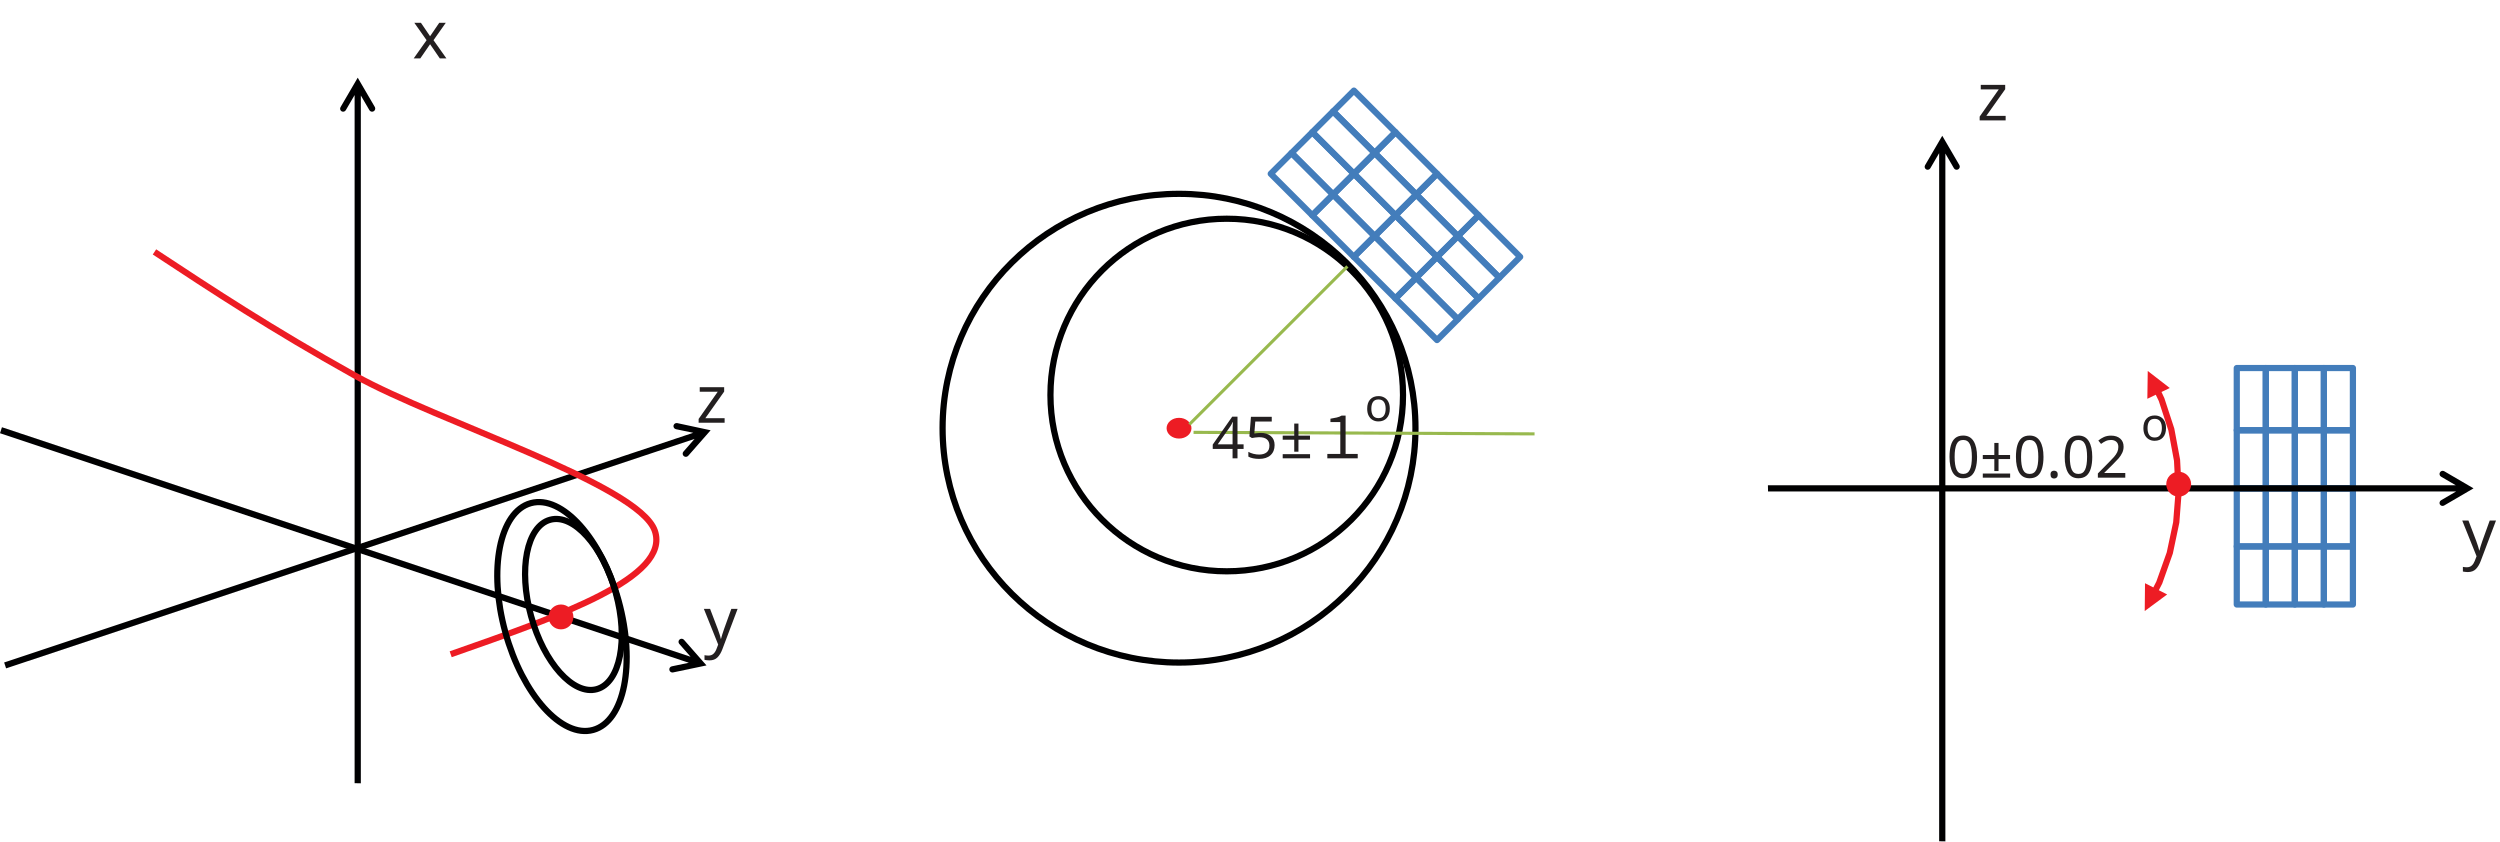
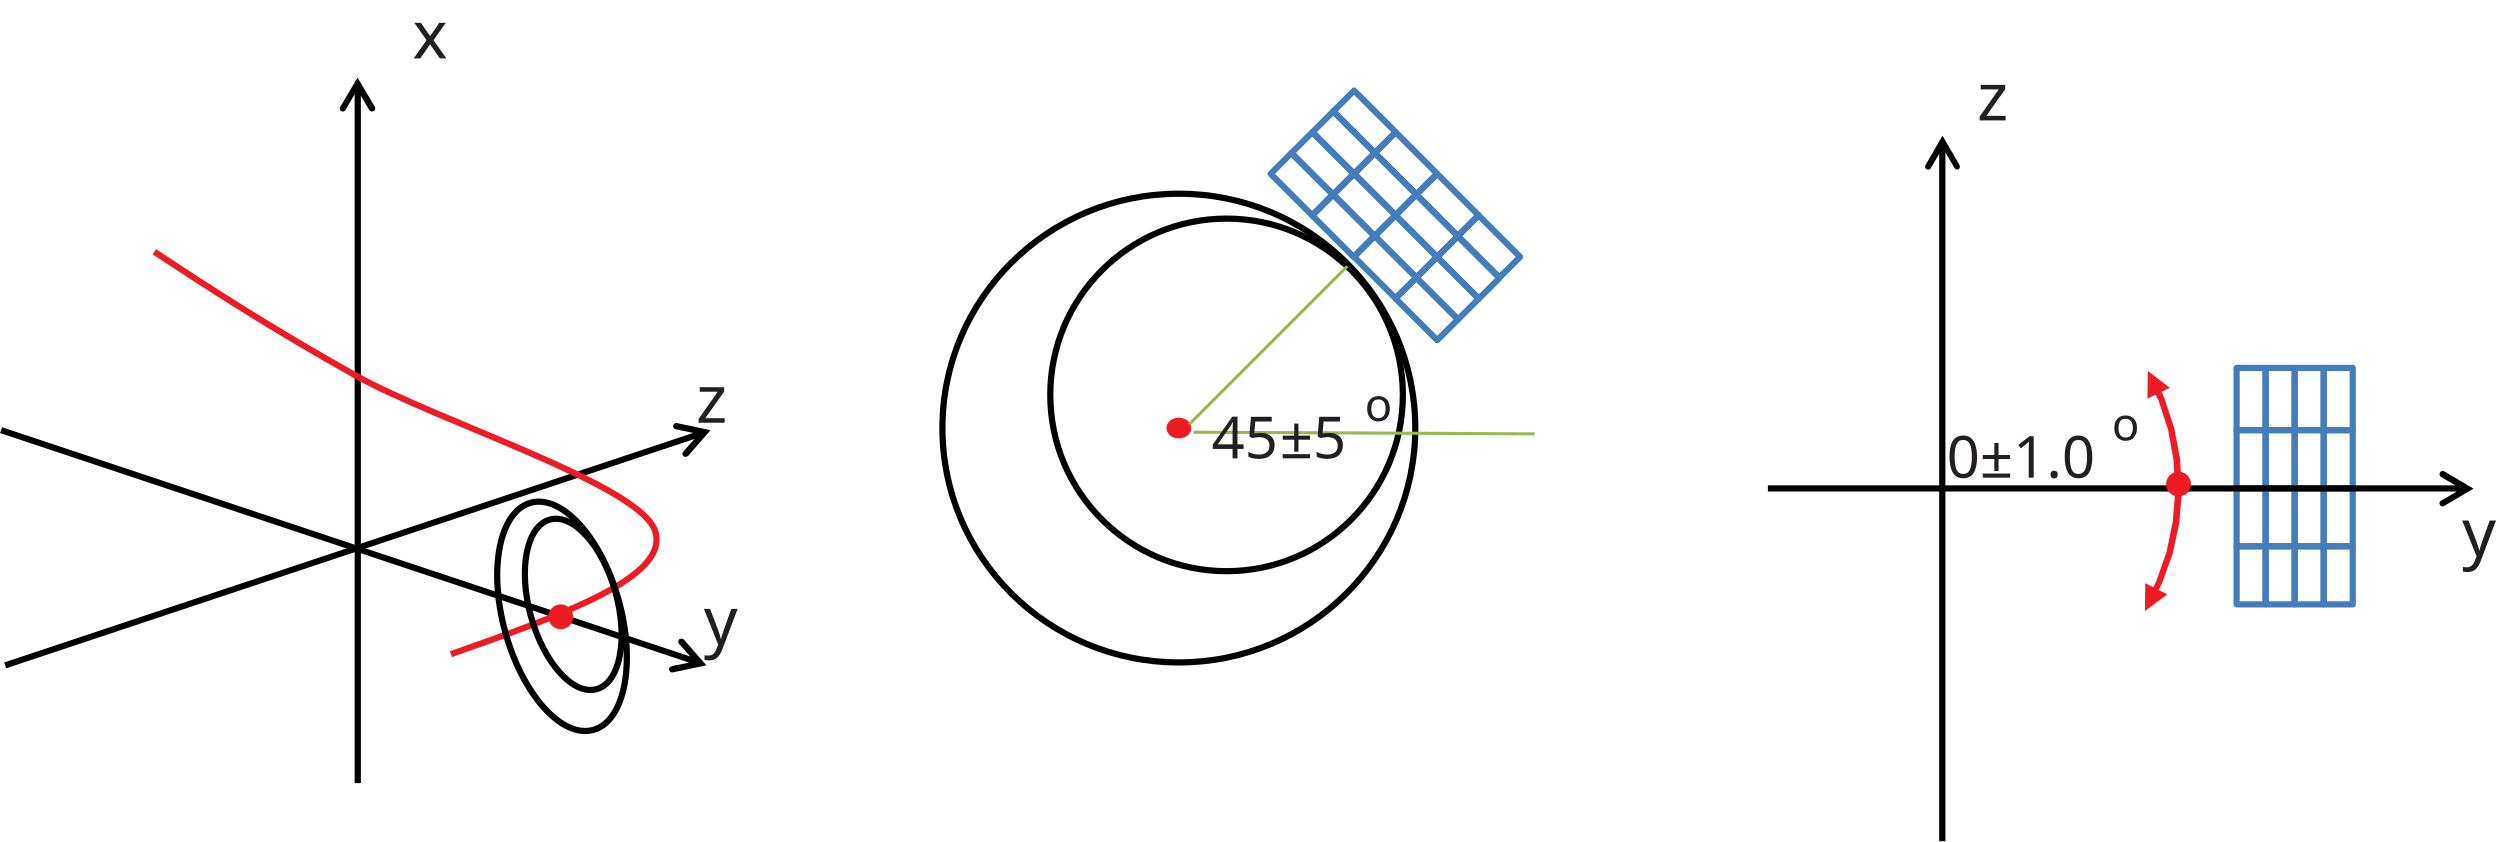
- <svg xmlns="http://www.w3.org/2000/svg" viewBox="0 0 602.7 202.81">
-   <defs>
-     <style>.cls-1,.cls-3,.cls-5,.cls-6{fill:none;stroke-linejoin:round;}.cls-1{stroke:#437dbb;}.cls-1,.cls-3,.cls-5{stroke-width:1.5px;}.cls-2{fill:#000001;}.cls-3{stroke:#ed1c24;}.cls-4{fill:#ed1c24;}.cls-5{stroke:#000001;}.cls-6{stroke:#98b94e;stroke-width:0.75px;}.cls-7{font-size:16px;}.cls-7,.cls-8{fill:#231f20;font-family:HiraMinPro-W3-83pv-RKSJ-H, Hiragino Mincho Pro;}.cls-8{font-size:14px;}.cls-9{letter-spacing:-0.11em;}.cls-10{letter-spacing:-0.11em;}.cls-11{font-size:11px;}</style>
-   </defs>
-   <g id="Layer_2" data-name="Layer 2">
-     <g id="Layer_1-2" data-name="Layer 1">
-       <rect class="cls-1" x="553.24" y="88.73" width="7" height="15" />
-       <rect class="cls-1" x="553.24" y="103.73" width="7" height="14" />
-       <rect class="cls-1" x="553.24" y="117.73" width="7" height="14" />
-       <rect class="cls-1" x="553.24" y="131.73" width="7" height="14" />
-       <rect class="cls-1" x="546.24" y="88.73" width="7" height="15" />
-       <rect class="cls-1" x="546.24" y="103.73" width="7" height="14" />
-       <rect class="cls-1" x="546.24" y="117.73" width="7" height="14" />
-       <rect class="cls-1" x="546.24" y="131.73" width="7" height="14" />
-       <rect class="cls-1" x="539.24" y="88.73" width="7" height="15" />
-       <rect class="cls-1" x="539.24" y="103.73" width="7" height="14" />
-       <rect class="cls-1" x="539.24" y="117.73" width="7" height="14" />
-       <rect class="cls-1" x="539.24" y="131.73" width="7" height="14" />
-       <rect class="cls-1" x="560.24" y="88.73" width="7" height="15" />
-       <rect class="cls-1" x="560.24" y="103.73" width="7" height="14" />
-       <rect class="cls-1" x="560.24" y="117.73" width="7" height="14" />
-       <rect class="cls-1" x="560.24" y="131.73" width="7" height="14" />
-       <path class="cls-2" d="M164.89,154.24l5.43,6.18-8.06,1.69a.75.75,0,1,1-.31-1.47l6.8-1.42-.41,1.23-4.58-5.22a.75.75,0,0,1,.07-1.06A.76.76,0,0,1,164.89,154.24ZM.47,103l168.68,56.22-.48,1.43L0,104.44Z" />
-       <path class="cls-2" d="M165.89,109.91l5.43-6.18L163.26,102a.77.77,0,0,0-.89.58.76.76,0,0,0,.58.89l6.8,1.42-.41-1.23-4.58,5.22a.75.75,0,0,0,.07,1.06A.76.76,0,0,0,165.89,109.91ZM1.47,161.13l168.68-56.22-.48-1.42L1,159.71Z" />
-       <path class="cls-2" d="M90.39,25.84l-4.15-7.11-4.15,7.11a.74.74,0,0,0,.27,1,.75.75,0,0,0,1-.27l3.5-6h-1.3l3.5,6a.75.75,0,0,0,1,.27A.76.76,0,0,0,90.39,25.84Zm-3.4,163V20.21h-1.5v168.6Z" />
-       <path class="cls-3" d="M108.65,157.73c26.53-9.28,53.07-18.57,49.21-29.77S105.59,101.71,85.49,90.5,51.31,70,37.24,60.73" />
-       <circle class="cls-4" cx="135.24" cy="148.73" r="3" />
-       <ellipse class="cls-5" cx="284.24" cy="103.23" rx="57" ry="56.5" />
-       <circle class="cls-5" cx="295.74" cy="95.23" r="42.5" />
-       <ellipse class="cls-4" cx="284.24" cy="103.23" rx="3" ry="2.5" />
-       <line class="cls-6" x1="286.74" y1="102.31" x2="324.83" y2="64.23" />
-       <line class="cls-6" x1="287.74" y1="104.23" x2="369.95" y2="104.6" />
-       <rect class="cls-1" x="320.35" y="27.29" width="7.09" height="14.17" transform="translate(70.56 239.09) rotate(-45)" />
-       <rect class="cls-1" x="330.37" y="37.31" width="7.09" height="14.17" transform="translate(66.41 249.11) rotate(-45)" />
-       <rect class="cls-1" x="340.39" y="47.33" width="7.09" height="14.17" transform="translate(62.26 259.14) rotate(-45)" />
-       <rect class="cls-1" x="350.41" y="57.35" width="7.09" height="14.17" transform="translate(58.11 269.16) rotate(-45)" />
-       <rect class="cls-1" x="315.33" y="32.3" width="7.09" height="14.17" transform="translate(65.55 237.02) rotate(-45)" />
-       <rect class="cls-1" x="325.36" y="42.32" width="7.09" height="14.17" transform="translate(61.4 247.04) rotate(-45)" />
-       <rect class="cls-1" x="335.38" y="52.34" width="7.09" height="14.17" transform="translate(57.25 257.06) rotate(-45)" />
-       <rect class="cls-1" x="345.4" y="62.36" width="7.09" height="14.17" transform="translate(53.09 267.08) rotate(-45)" />
-       <rect class="cls-1" x="310.32" y="37.31" width="7.09" height="14.17" transform="translate(60.54 234.94) rotate(-45)" />
-       <rect class="cls-1" x="320.34" y="47.33" width="7.09" height="14.17" transform="translate(56.38 244.96) rotate(-45)" />
-       <rect class="cls-1" x="330.37" y="57.35" width="7.09" height="14.17" transform="translate(52.23 254.98) rotate(-45)" />
-       <rect class="cls-1" x="340.39" y="67.38" width="7.09" height="14.17" transform="translate(48.08 265.01) rotate(-45)" />
-       <rect class="cls-1" x="325.36" y="22.28" width="7.09" height="14.17" transform="translate(75.57 241.17) rotate(-45)" />
-       <rect class="cls-1" x="335.38" y="32.3" width="7.09" height="14.17" transform="translate(71.42 251.19) rotate(-45)" />
-       <rect class="cls-1" x="345.4" y="42.32" width="7.09" height="14.17" transform="translate(67.27 261.21) rotate(-45)" />
-       <rect class="cls-1" x="355.42" y="52.34" width="7.09" height="14.17" transform="translate(63.12 271.23) rotate(-45)" />
-       <ellipse class="cls-5" cx="135.48" cy="148.64" rx="14.17" ry="28.35" transform="translate(-34.55 41.22) rotate(-15.37)" />
-       <text />
-       <text />
-       <text />
-       <text />
-       <path class="cls-2" d="M472.39,39.84l-4.15-7.11-4.15,7.11a.74.74,0,0,0,.27,1,.75.75,0,0,0,1-.27l3.5-6h-1.3l3.5,6a.75.75,0,0,0,1,.27A.76.76,0,0,0,472.39,39.84Zm-3.4,163V34.21h-1.5v168.6Z" />
-       <path class="cls-2" d="M589.21,113.58l7.11,4.15-7.11,4.15a.75.75,0,0,1-1-.27.76.76,0,0,1,.27-1l6-3.5v1.3l-6-3.5a.76.76,0,0,1-.27-1A.75.75,0,0,1,589.21,113.58Zm-163,3.4H594.83v1.5H426.24Z" />
-       <path class="cls-4" d="M522.46,143.31l-5.41,4,.07-6.71Zm-4.78-47.17.1-6.71,5.31,4.11Zm3-2.53L521.79,96l2.39,7.3,1.4,7.5.4,7.59L525.4,126l-1.57,7.46-2.56,7.24L520,143.17l-1.33-.68,1.18-2.3,2.51-7.05,1.54-7.27.58-7.38-.38-7.39-1.35-7.3-2.31-7.12-1.16-2.42Z" />
-       <text />
-       <text />
-       <circle class="cls-4" cx="525.24" cy="116.73" r="3" />
-       <ellipse class="cls-5" cx="138.24" cy="145.73" rx="10.59" ry="21.18" transform="translate(-33.68 41.85) rotate(-15.37)" />
-       <text class="cls-7" transform="translate(99.45 14.08)">x</text>
-       <text class="cls-7" transform="translate(167.8 101.92)">z</text>
-       <text class="cls-7" transform="translate(169.67 155.36)">y</text>
-       <text class="cls-8" transform="translate(292.07 110.49)">45<tspan class="cls-9" x="16.46" y="0">±</tspan>
-         <tspan class="cls-10" x="24.47" y="0">１</tspan>
-         <tspan class="cls-11" x="36.92" y="-9">o</tspan>
-       </text>
-       <text class="cls-7" transform="translate(476.63 29.03)">z</text>
-       <text class="cls-7" transform="translate(593.58 134.07)">y</text>
-       <text class="cls-8" transform="translate(469.3 115.16)">0±0.02<tspan class="cls-11" x="46.82" y="-9">o</tspan>
-       </text>
+ <svg xmlns="http://www.w3.org/2000/svg" version="1.1" id="Layer_1" x="0px" y="0px" viewBox="0 0 602.7 202.8" style="enable-background:new 0 0 602.7 202.8;" xml:space="preserve">
+   <style type="text/css">
+ 	.st0{fill:none;stroke:#437DBB;stroke-width:1.5;stroke-linejoin:round;}
+ 	.st1{fill:#000001;}
+ 	.st2{fill:none;stroke:#ED1C24;stroke-width:1.5;stroke-linejoin:round;}
+ 	.st3{fill:#ED1C24;}
+ 	.st4{fill:none;stroke:#000001;stroke-width:1.5;stroke-linejoin:round;}
+ 	.st5{fill:none;stroke:#98B94E;stroke-width:0.75;stroke-linejoin:round;}
+ 	.st6{fill:#231F20;}
+ 	.st7{font-family:'HiraMinPro-W3-83pv-RKSJ-H';}
+ 	.st8{font-size:16px;}
+ 	.st9{font-size:14px;}
+ 	.st10{letter-spacing:-1;}
+ 	.st11{font-size:11px;}
+ </style>
+   <g id="Layer_2_1_">
+     <g id="Layer_1-2">
+       <rect x="553.2" y="88.7" class="st0" width="7" height="15" />
+       <rect x="553.2" y="103.7" class="st0" width="7" height="14" />
+       <rect x="553.2" y="117.7" class="st0" width="7" height="14" />
+       <rect x="553.2" y="131.7" class="st0" width="7" height="14" />
+       <rect x="546.2" y="88.7" class="st0" width="7" height="15" />
+       <rect x="546.2" y="103.7" class="st0" width="7" height="14" />
+       <rect x="546.2" y="117.7" class="st0" width="7" height="14" />
+       <rect x="546.2" y="131.7" class="st0" width="7" height="14" />
+       <rect x="539.2" y="88.7" class="st0" width="7" height="15" />
+       <rect x="539.2" y="103.7" class="st0" width="7" height="14" />
+       <rect x="539.2" y="117.7" class="st0" width="7" height="14" />
+       <rect x="539.2" y="131.7" class="st0" width="7" height="14" />
+       <rect x="560.2" y="88.7" class="st0" width="7" height="15" />
+       <rect x="560.2" y="103.7" class="st0" width="7" height="14" />
+       <rect x="560.2" y="117.7" class="st0" width="7" height="14" />
+       <rect x="560.2" y="131.7" class="st0" width="7" height="14" />
+       <path class="st1" d="M164.9,154.2l5.4,6.2l-8.1,1.7c-0.4,0.1-0.8-0.2-0.9-0.6s0.2-0.8,0.6-0.9l6.8-1.4l-0.4,1.2l-4.6-5.2    c-0.3-0.3-0.2-0.8,0.1-1.1c0,0,0,0,0,0C164.1,153.9,164.6,153.9,164.9,154.2z M0.5,103l168.7,56.2l-0.5,1.4L0,104.4L0.5,103z" />
+       <path class="st1" d="M165.9,109.9l5.4-6.2l-8.1-1.7c-0.4-0.1-0.8,0.2-0.9,0.6c-0.1,0.4,0.2,0.8,0.6,0.9l6.8,1.4l-0.4-1.2l-4.6,5.2    c-0.3,0.3-0.2,0.8,0.1,1.1c0,0,0,0,0,0C165.1,110.2,165.6,110.2,165.9,109.9z M1.5,161.1l168.7-56.2l-0.5-1.4L1,159.7L1.5,161.1z" />
+       <path class="st1" d="M90.4,25.8l-4.2-7.1l-4.2,7.1c-0.2,0.4-0.1,0.8,0.3,1c0.4,0.2,0.8,0.1,1-0.3l3.5-6h-1.3l3.5,6    c0.2,0.3,0.6,0.5,1,0.3C90.4,26.6,90.6,26.2,90.4,25.8z M87,188.8V20.2h-1.5v168.6L87,188.8z" />
+       <path class="st2" d="M108.7,157.7c26.5-9.3,53.1-18.6,49.2-29.8s-52.3-26.2-72.4-37.5S51.3,70,37.2,60.7" />
+       <circle class="st3" cx="135.2" cy="148.7" r="3" />
+       <ellipse class="st4" cx="284.2" cy="103.2" rx="57" ry="56.5" />
+       <circle class="st4" cx="295.7" cy="95.2" r="42.5" />
+       <ellipse class="st3" cx="284.2" cy="103.2" rx="3" ry="2.5" />
+       <line class="st5" x1="286.7" y1="102.3" x2="324.8" y2="64.2" />
+       <line class="st5" x1="287.7" y1="104.2" x2="370" y2="104.6" />
+       <rect x="320.4" y="27.3" transform="matrix(0.7071 -0.7071 0.7071 0.7071 70.5645 239.0947)" class="st0" width="7.1" height="14.2" />
+       <rect x="330.4" y="37.3" transform="matrix(0.7071 -0.7071 0.7071 0.7071 66.4142 249.115)" class="st0" width="7.1" height="14.2" />
+       <rect x="340.4" y="47.3" transform="matrix(0.7071 -0.7071 0.7071 0.7071 62.2569 259.1383)" class="st0" width="7.1" height="14.2" />
+       <rect x="350.4" y="57.4" transform="matrix(0.7071 -0.7071 0.7071 0.7071 58.1066 269.1586)" class="st0" width="7.1" height="14.2" />
+       <rect x="315.3" y="32.3" transform="matrix(0.7071 -0.7071 0.7071 0.7071 65.5438 237.0181)" class="st0" width="7.1" height="14.2" />
+       <rect x="325.4" y="42.3" transform="matrix(0.7071 -0.7071 0.7071 0.7071 61.4005 247.0413)" class="st0" width="7.1" height="14.2" />
+       <rect x="335.4" y="52.3" transform="matrix(0.7071 -0.7071 0.7071 0.7071 57.2503 257.0616)" class="st0" width="7.1" height="14.2" />
+       <rect x="345.4" y="62.4" transform="matrix(0.7071 -0.7071 0.7071 0.7071 53.097 267.0749)" class="st0" width="7.1" height="14.2" />
+       <rect x="310.3" y="37.3" transform="matrix(0.7071 -0.7071 0.7071 0.7071 60.5372 234.9415)" class="st0" width="7.1" height="14.2" />
+       <rect x="320.3" y="47.3" transform="matrix(0.7071 -0.7071 0.7071 0.7071 56.3839 244.9547)" class="st0" width="7.1" height="14.2" />
+       <rect x="330.4" y="57.3" transform="matrix(0.7071 -0.7071 0.7071 0.7071 52.2407 254.978)" class="st0" width="7.1" height="14.2" />
+       <rect x="340.4" y="67.4" transform="matrix(0.7071 -0.7071 0.7071 0.7071 48.0804 265.0083)" class="st0" width="7.1" height="14.2" />
+       <rect x="325.4" y="22.3" transform="matrix(0.7071 -0.7071 0.7071 0.7071 75.5711 241.1713)" class="st0" width="7.1" height="14.2" />
+       <rect x="335.4" y="32.3" transform="matrix(0.7071 -0.7071 0.7071 0.7071 71.4208 251.1917)" class="st0" width="7.1" height="14.2" />
+       <rect x="345.4" y="42.3" transform="matrix(0.7071 -0.7071 0.7071 0.7071 67.2705 261.2119)" class="st0" width="7.1" height="14.2" />
+       <rect x="355.4" y="52.3" transform="matrix(0.7071 -0.7071 0.7071 0.7071 63.1203 271.2322)" class="st0" width="7.1" height="14.2" />
+       <ellipse transform="matrix(0.9642 -0.2651 0.2651 0.9642 -34.5502 41.2256)" class="st4" cx="135.5" cy="148.6" rx="14.2" ry="28.4" />
+       <path class="st1" d="M472.4,39.8l-4.1-7.1l-4.1,7.1c-0.2,0.4-0.1,0.8,0.3,1c0.4,0.2,0.8,0.1,1-0.3l3.5-6h-1.3l3.5,6    c0.2,0.3,0.6,0.5,1,0.3C472.4,40.6,472.6,40.2,472.4,39.8z M469,202.8V34.2h-1.5v168.6L469,202.8z" />
+       <path class="st1" d="M589.2,113.6l7.1,4.2l-7.1,4.2c-0.4,0.2-0.8,0.1-1-0.3c-0.2-0.4-0.1-0.8,0.3-1l6-3.5v1.3l-6-3.5    c-0.3-0.2-0.5-0.6-0.3-1C588.4,113.5,588.8,113.4,589.2,113.6z M426.2,117h168.6v1.5H426.2L426.2,117z" />
+       <path class="st3" d="M522.5,143.3l-5.4,4l0.1-6.7L522.5,143.3z M517.7,96.1l0.1-6.7l5.3,4.1L517.7,96.1z M520.7,93.6l1.1,2.4    l2.4,7.3l1.4,7.5l0.4,7.6l-0.6,7.6l-1.6,7.5l-2.6,7.2l-1.3,2.5l-1.3-0.7l1.2-2.3l2.5-7.1l1.5-7.3l0.6-7.4l-0.4-7.4l-1.3-7.3    l-2.3-7.1l-1.2-2.4L520.7,93.6z" />
+       <circle class="st3" cx="525.2" cy="116.7" r="3" />
+       <ellipse transform="matrix(0.9642 -0.2651 0.2651 0.9642 -33.6809 41.8532)" class="st4" cx="138.2" cy="145.7" rx="10.6" ry="21.2" />
+       <text transform="matrix(1 0 0 1 99.45 14.08)" class="st6 st7 st8">x</text>
+       <text transform="matrix(1 0 0 1 167.8 101.92)" class="st6 st7 st8">z</text>
+       <text transform="matrix(1 0 0 1 169.67 155.36)" class="st6 st7 st8">y</text>
+       <text transform="matrix(1 0 0 1 292.07 110.49)" class="st6 st7 st9">45</text>
+       <text transform="matrix(1 0 0 1 308.53 110.49)" class="st6 st7 st9 st10">±</text>
+       <text transform="matrix(1 0 0 1 316.54 110.49)" class="st6 st7 st9 st10">5</text>
+       <text transform="matrix(1 0 0 1 328.99 101.49)" class="st6 st7 st11">o</text>
+       <text transform="matrix(1 0 0 1 476.63 29.03)" class="st6 st7 st8">z</text>
+       <text transform="matrix(1 0 0 1 593.58 134.07)" class="st6 st7 st8">y</text>
+       <text transform="matrix(1 0 0 1 469.3 115.16)" class="st6 st7 st9">0±1.0 </text>
+       <text transform="matrix(1 0 0 1 509.12 106.16)" class="st6 st7 st11">o</text>
    </g>
  </g>
</svg>
